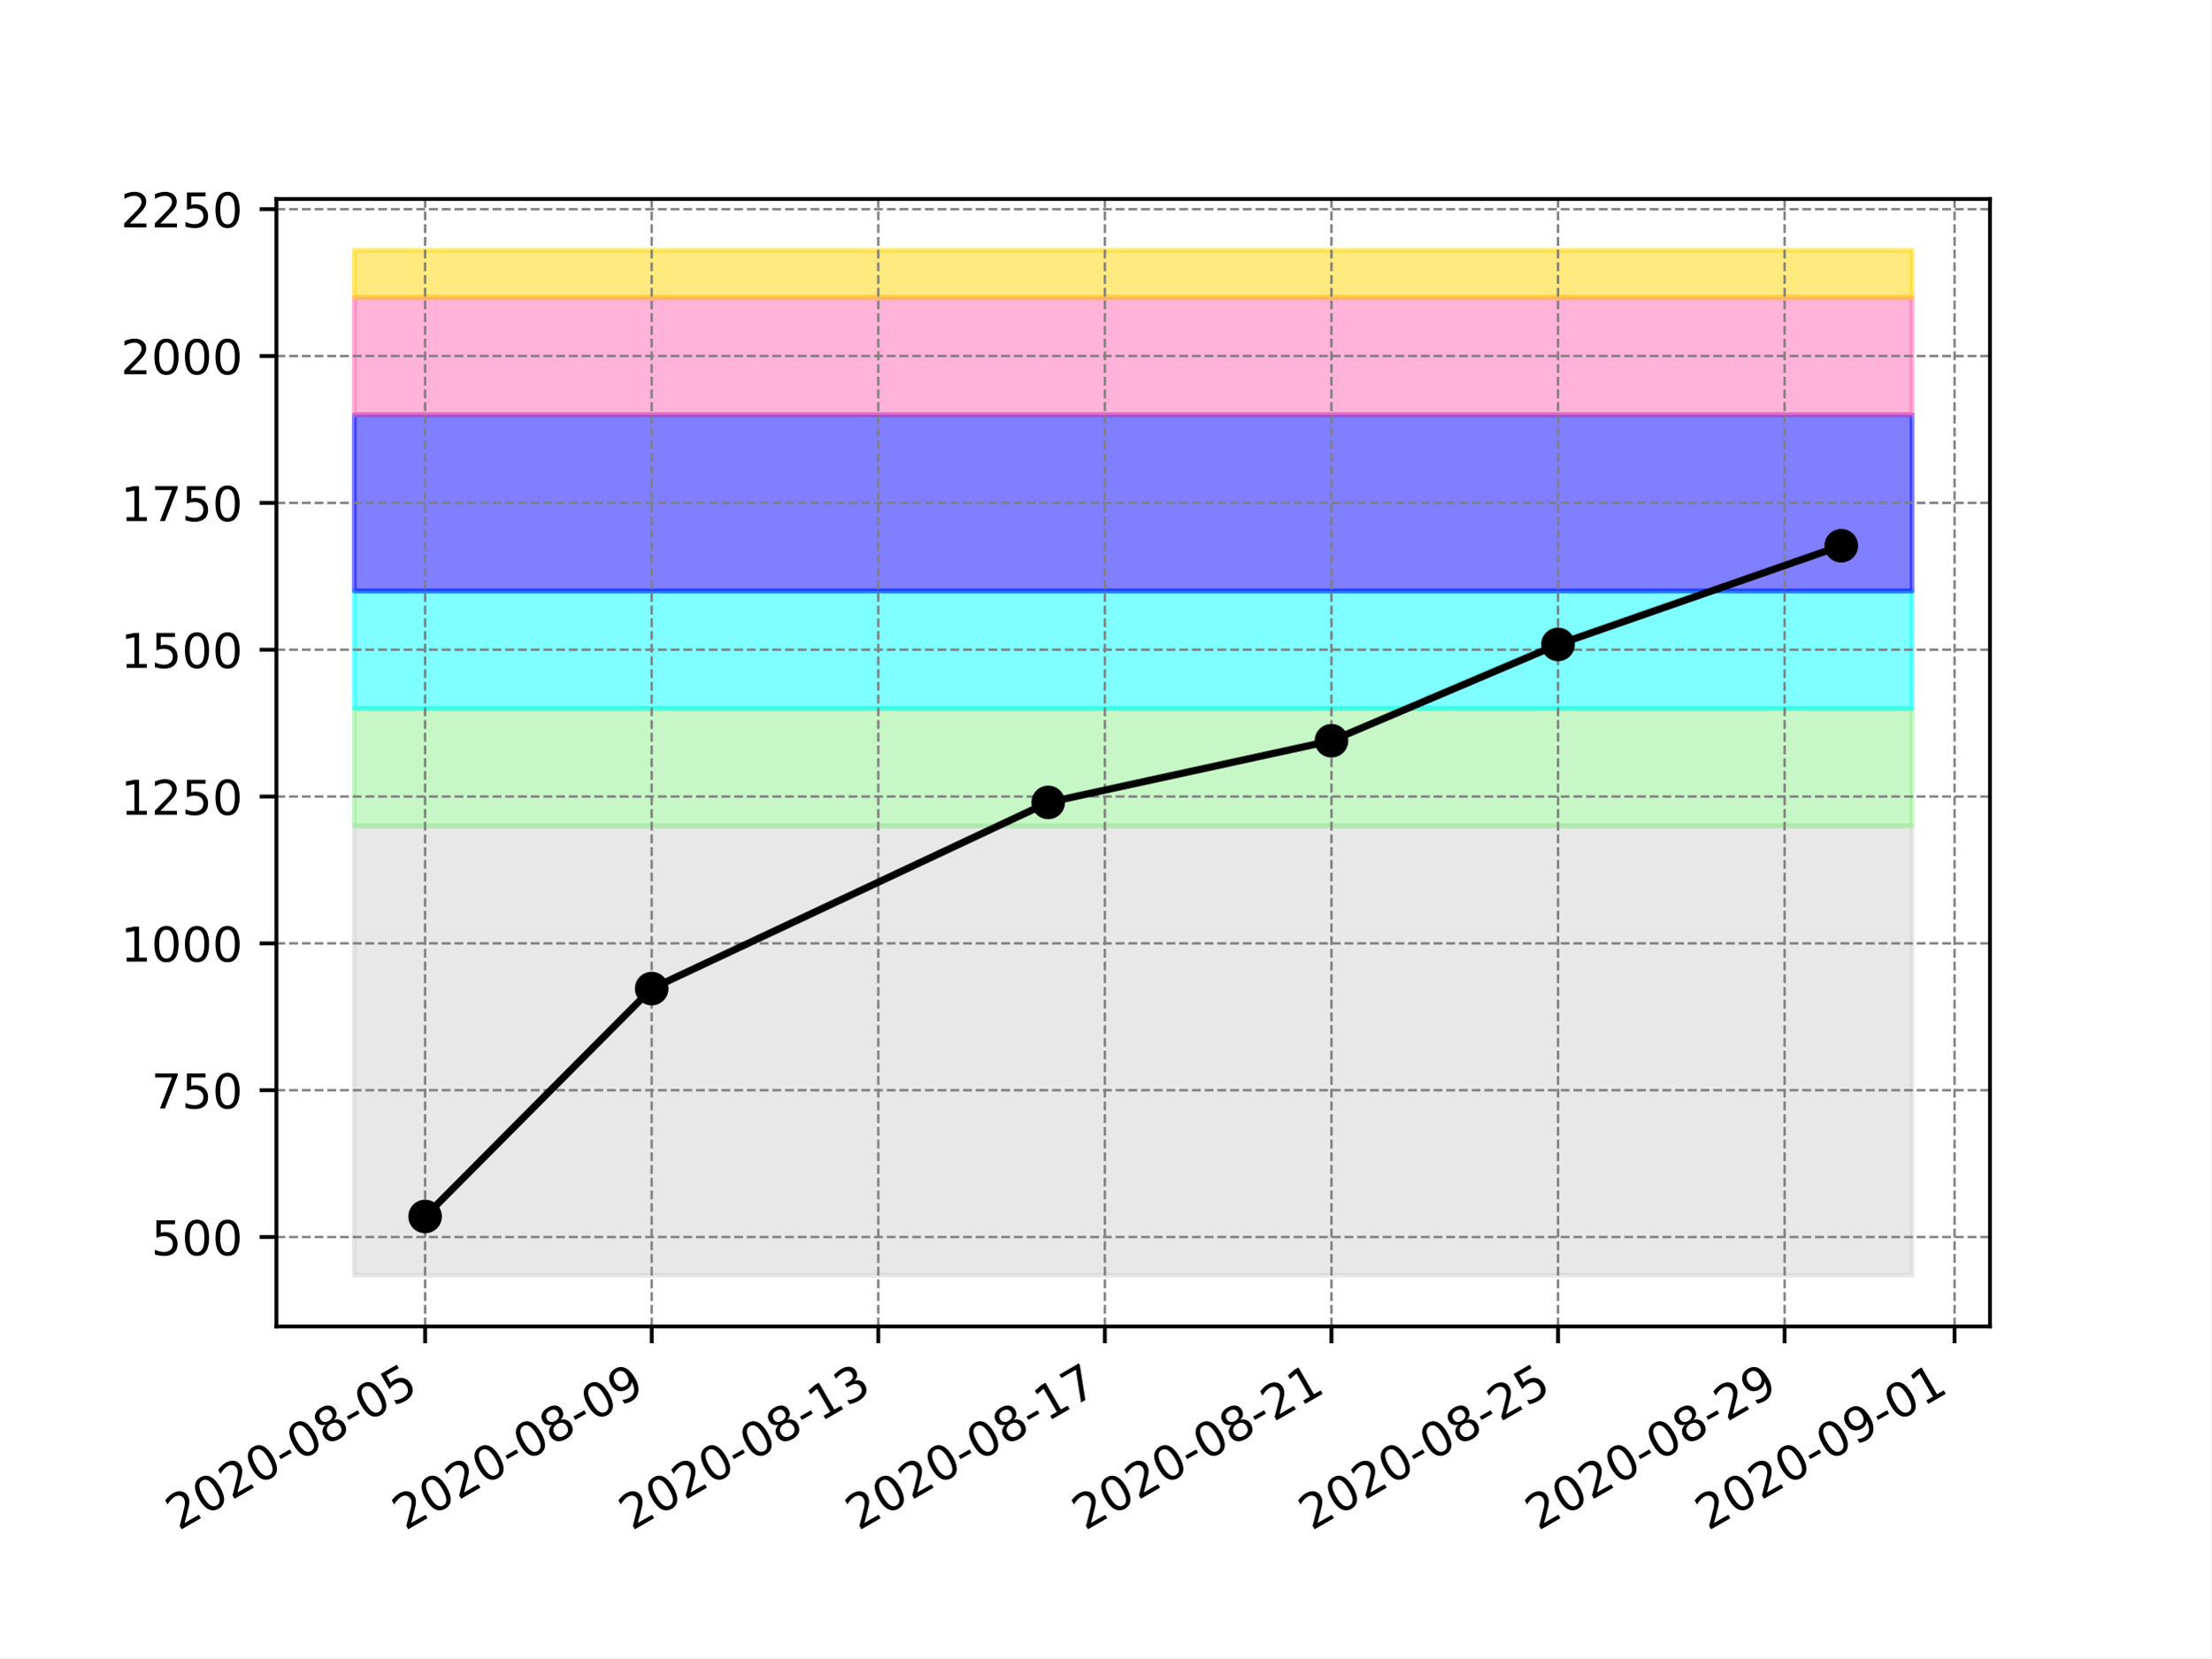
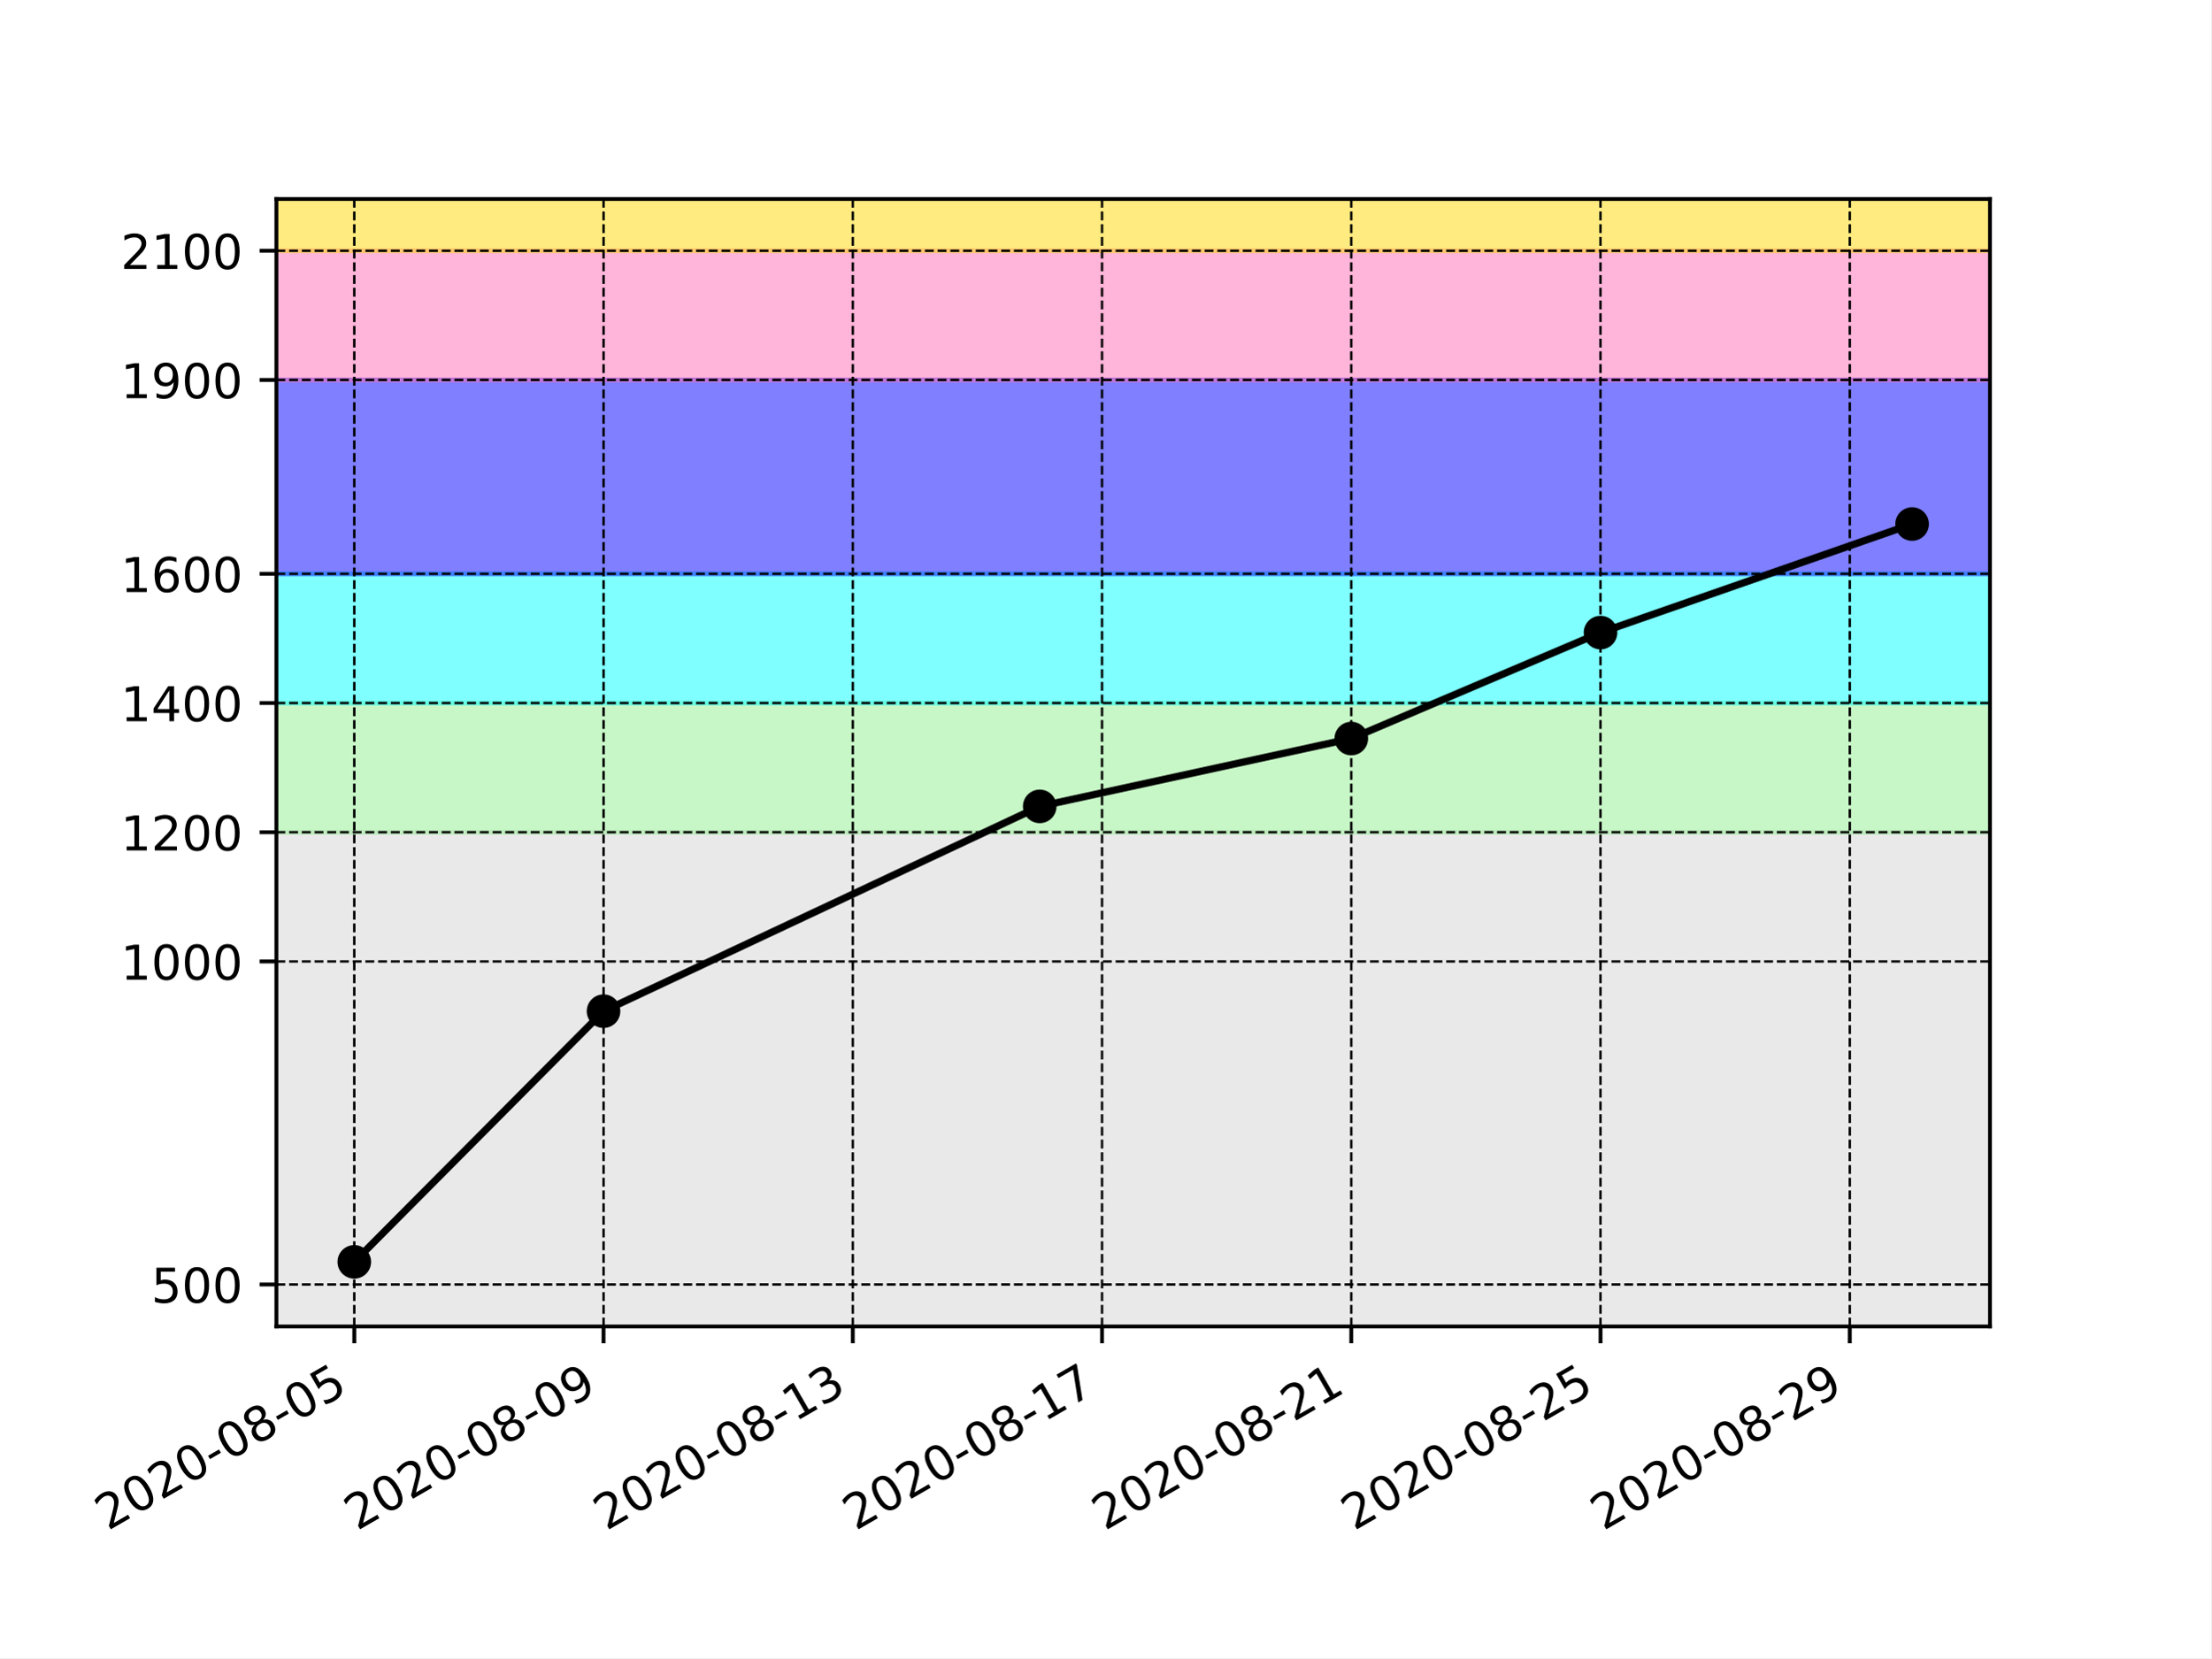
<svg xmlns="http://www.w3.org/2000/svg" xmlns:xlink="http://www.w3.org/1999/xlink" height="345.6pt" version="1.1" viewBox="0 0 460.8 345.6" width="460.8pt">
  <defs>
    <style type="text/css">*{stroke-linecap:butt;stroke-linejoin:round;}</style>
  </defs>
  <g id="figure_1">
    <g id="patch_1">
      <path d="M 0 345.6  L 460.8 345.6  L 460.8 0  L 0 0  z " style="fill:#ffffff;" />
    </g>
    <g id="axes_1">
      <g id="patch_2">
        <path d="M 57.6 276.48  L 414.72 276.48  L 414.72 41.472  L 57.6 41.472  z " style="fill:#ffffff;" />
      </g>
-       <g id="PolyCollection_1">
-         <defs>
-           <path d="M 73.833 -173.457  L 73.833 -79.802  L 398.487 -79.802  L 398.487 -173.457  L 398.487 -173.457  L 73.833 -173.457  z " id="m6231692cc4" style="stroke:#d3d3d3;stroke-opacity:0.5;" />
-         </defs>
-         <g clip-path="url(#pf9a87f5b9a)">
-           <use style="fill:#d3d3d3;fill-opacity:0.5;stroke:#d3d3d3;stroke-opacity:0.5;" x="0" xlink:href="#m6231692cc4" y="345.6" />
-         </g>
-       </g>
-       <g id="PolyCollection_2">
-         <defs>
-           <path d="M 73.833 -197.942  L 73.833 -173.457  L 398.487 -173.457  L 398.487 -197.942  L 398.487 -197.942  L 73.833 -197.942  z " id="m35edbfa09f" style="stroke:#90ee90;stroke-opacity:0.5;" />
-         </defs>
-         <g clip-path="url(#pf9a87f5b9a)">
-           <use style="fill:#90ee90;fill-opacity:0.5;stroke:#90ee90;stroke-opacity:0.5;" x="0" xlink:href="#m35edbfa09f" y="345.6" />
-         </g>
-       </g>
-       <g id="PolyCollection_3">
-         <defs>
-           <path d="M 73.833 -222.427  L 73.833 -197.942  L 398.487 -197.942  L 398.487 -222.427  L 398.487 -222.427  L 73.833 -222.427  z " id="md43420c7ed" style="stroke:#00ffff;stroke-opacity:0.5;" />
-         </defs>
-         <g clip-path="url(#pf9a87f5b9a)">
-           <use style="fill:#00ffff;fill-opacity:0.5;stroke:#00ffff;stroke-opacity:0.5;" x="0" xlink:href="#md43420c7ed" y="345.6" />
-         </g>
-       </g>
-       <g id="PolyCollection_4">
-         <defs>
-           <path d="M 73.833 -259.155  L 73.833 -222.427  L 398.487 -222.427  L 398.487 -259.155  L 398.487 -259.155  L 73.833 -259.155  z " id="mc1d8a8d5cb" style="stroke:#0000ff;stroke-opacity:0.5;" />
-         </defs>
-         <g clip-path="url(#pf9a87f5b9a)">
-           <use style="fill:#0000ff;fill-opacity:0.5;stroke:#0000ff;stroke-opacity:0.5;" x="0" xlink:href="#mc1d8a8d5cb" y="345.6" />
-         </g>
-       </g>
-       <g id="PolyCollection_5">
-         <defs>
-           <path d="M 73.833 -283.64  L 73.833 -259.155  L 398.487 -259.155  L 398.487 -283.64  L 398.487 -283.64  L 73.833 -283.64  z " id="me040cc4dcc" style="stroke:#ff69b4;stroke-opacity:0.5;" />
-         </defs>
-         <g clip-path="url(#pf9a87f5b9a)">
-           <use style="fill:#ff69b4;fill-opacity:0.5;stroke:#ff69b4;stroke-opacity:0.5;" x="0" xlink:href="#me040cc4dcc" y="345.6" />
-         </g>
-       </g>
-       <g id="PolyCollection_6">
-         <defs>
-           <path d="M 73.833 -293.446  L 73.833 -283.64  L 398.487 -283.64  L 398.487 -293.446  L 398.487 -293.446  L 73.833 -293.446  z " id="m01e99e990b" style="stroke:#ffd700;stroke-opacity:0.5;" />
-         </defs>
-         <g clip-path="url(#pf9a87f5b9a)">
-           <use style="fill:#ffd700;fill-opacity:0.5;stroke:#ffd700;stroke-opacity:0.5;" x="0" xlink:href="#m01e99e990b" y="345.6" />
-         </g>
+       <g id="patch_3">
+         <path clip-path="url(#p0cd1de397b)" d="M 57.6 276.48  L 57.6 173.459  L 414.72 173.459  L 414.72 276.48  z " style="fill:#d3d3d3;opacity:0.5;stroke:#d3d3d3;stroke-linejoin:miter;" />
+       </g>
+       <g id="patch_4">
+         <path clip-path="url(#p0cd1de397b)" d="M 57.6 173.459  L 57.6 146.526  L 414.72 146.526  L 414.72 173.459  z " style="fill:#90ee90;opacity:0.5;stroke:#90ee90;stroke-linejoin:miter;" />
+       </g>
+       <g id="patch_5">
+         <path clip-path="url(#p0cd1de397b)" d="M 57.6 146.526  L 57.6 119.593  L 414.72 119.593  L 414.72 146.526  z " style="fill:#00ffff;opacity:0.5;stroke:#00ffff;stroke-linejoin:miter;" />
+       </g>
+       <g id="patch_6">
+         <path clip-path="url(#p0cd1de397b)" d="M 57.6 119.593  L 57.6 79.192  L 414.72 79.192  L 414.72 119.593  z " style="fill:#0000ff;opacity:0.5;stroke:#0000ff;stroke-linejoin:miter;" />
+       </g>
+       <g id="patch_7">
+         <path clip-path="url(#p0cd1de397b)" d="M 57.6 79.192  L 57.6 52.259  L 414.72 52.259  L 414.72 79.192  z " style="fill:#ff69b4;opacity:0.5;stroke:#ff69b4;stroke-linejoin:miter;" />
+       </g>
+       <g id="patch_8">
+         <path clip-path="url(#p0cd1de397b)" d="M 57.6 52.259  L 57.6 41.472  L 414.72 41.472  L 414.72 52.259  z " style="fill:#ffd700;opacity:0.5;stroke:#ffd700;stroke-linejoin:miter;" />
      </g>
      <g id="matplotlib.axis_1">
        <g id="xtick_1">
          <g id="line2d_1">
-             <path clip-path="url(#pf9a87f5b9a)" d="M 88.59 276.48  L 88.59 41.472  " style="fill:none;stroke:#808080;stroke-dasharray:1.85,0.8;stroke-dashoffset:0;stroke-width:0.5;" />
+             <path clip-path="url(#p0cd1de397b)" d="M 73.833 276.48  L 73.833 41.472  " style="fill:none;stroke:#000000;stroke-dasharray:1.85,0.8;stroke-dashoffset:0;stroke-width:0.5;" />
          </g>
          <g id="line2d_2">
            <defs>
-               <path d="M 0 0  L 0 3.5  " id="mbd7ea4b7fd" style="stroke:#000000;stroke-width:0.8;" />
+               <path d="M 0 0  L 0 3.5  " id="m686c15e673" style="stroke:#000000;stroke-width:0.8;" />
            </defs>
            <g>
-               <use style="stroke:#000000;stroke-width:0.8;" x="88.59" xlink:href="#mbd7ea4b7fd" y="276.48" />
+               <use style="stroke:#000000;stroke-width:0.8;" x="73.833" xlink:href="#m686c15e673" y="276.48" />
            </g>
          </g>
          <g id="text_1">
-             <g transform="translate(37.2203 319.1183)rotate(-30)scale(0.1 -0.1)">
+             <g transform="translate(22.46328 319.1183)rotate(-30)scale(0.1 -0.1)">
              <defs>
                <path d="M 19.188 8.297  L 53.609 8.297  L 53.609 0  L 7.328 0  L 7.328 8.297  Q 12.938 14.109 22.625 23.891  Q 32.328 33.688 34.812 36.531  Q 39.547 41.844 41.422 45.531  Q 43.312 49.219 43.312 52.781  Q 43.312 58.594 39.234 62.25  Q 35.156 65.922 28.609 65.922  Q 23.969 65.922 18.812 64.312  Q 13.672 62.703 7.812 59.422  L 7.812 69.391  Q 13.766 71.781 18.938 73  Q 24.125 74.219 28.422 74.219  Q 39.75 74.219 46.484 68.547  Q 53.219 62.891 53.219 53.422  Q 53.219 48.922 51.531 44.891  Q 49.859 40.875 45.406 35.406  Q 44.188 33.984 37.641 27.219  Q 31.109 20.453 19.188 8.297  z " id="DejaVuSans-50" />
                <path d="M 31.781 66.406  Q 24.172 66.406 20.328 58.906  Q 16.5 51.422 16.5 36.375  Q 16.5 21.391 20.328 13.891  Q 24.172 6.391 31.781 6.391  Q 39.453 6.391 43.281 13.891  Q 47.125 21.391 47.125 36.375  Q 47.125 51.422 43.281 58.906  Q 39.453 66.406 31.781 66.406  z M 31.781 74.219  Q 44.047 74.219 50.516 64.516  Q 56.984 54.828 56.984 36.375  Q 56.984 17.969 50.516 8.266  Q 44.047 -1.422 31.781 -1.422  Q 19.531 -1.422 13.062 8.266  Q 6.594 17.969 6.594 36.375  Q 6.594 54.828 13.062 64.516  Q 19.531 74.219 31.781 74.219  z " id="DejaVuSans-48" />
                <path d="M 4.891 31.391  L 31.203 31.391  L 31.203 23.391  L 4.891 23.391  z " id="DejaVuSans-45" />
                <path d="M 31.781 34.625  Q 24.75 34.625 20.719 30.859  Q 16.703 27.094 16.703 20.516  Q 16.703 13.922 20.719 10.156  Q 24.75 6.391 31.781 6.391  Q 38.812 6.391 42.859 10.172  Q 46.922 13.969 46.922 20.516  Q 46.922 27.094 42.891 30.859  Q 38.875 34.625 31.781 34.625  z M 21.922 38.812  Q 15.578 40.375 12.031 44.719  Q 8.5 49.078 8.5 55.328  Q 8.5 64.062 14.719 69.141  Q 20.953 74.219 31.781 74.219  Q 42.672 74.219 48.875 69.141  Q 55.078 64.062 55.078 55.328  Q 55.078 49.078 51.531 44.719  Q 48 40.375 41.703 38.812  Q 48.828 37.156 52.797 32.312  Q 56.781 27.484 56.781 20.516  Q 56.781 9.906 50.312 4.234  Q 43.844 -1.422 31.781 -1.422  Q 19.734 -1.422 13.25 4.234  Q 6.781 9.906 6.781 20.516  Q 6.781 27.484 10.781 32.312  Q 14.797 37.156 21.922 38.812  z M 18.312 54.391  Q 18.312 48.734 21.844 45.562  Q 25.391 42.391 31.781 42.391  Q 38.141 42.391 41.719 45.562  Q 45.312 48.734 45.312 54.391  Q 45.312 60.062 41.719 63.234  Q 38.141 66.406 31.781 66.406  Q 25.391 66.406 21.844 63.234  Q 18.312 60.062 18.312 54.391  z " id="DejaVuSans-56" />
                <path d="M 10.797 72.906  L 49.516 72.906  L 49.516 64.594  L 19.828 64.594  L 19.828 46.734  Q 21.969 47.469 24.109 47.828  Q 26.266 48.188 28.422 48.188  Q 40.625 48.188 47.75 41.5  Q 54.891 34.812 54.891 23.391  Q 54.891 11.625 47.562 5.094  Q 40.234 -1.422 26.906 -1.422  Q 22.312 -1.422 17.547 -0.641  Q 12.797 0.141 7.719 1.703  L 7.719 11.625  Q 12.109 9.234 16.797 8.062  Q 21.484 6.891 26.703 6.891  Q 35.156 6.891 40.078 11.328  Q 45.016 15.766 45.016 23.391  Q 45.016 31 40.078 35.438  Q 35.156 39.891 26.703 39.891  Q 22.75 39.891 18.812 39.016  Q 14.891 38.141 10.797 36.281  z " id="DejaVuSans-53" />
              </defs>
              <use xlink:href="#DejaVuSans-50" />
              <use x="63.623" xlink:href="#DejaVuSans-48" />
              <use x="127.246" xlink:href="#DejaVuSans-50" />
              <use x="190.869" xlink:href="#DejaVuSans-48" />
              <use x="254.492" xlink:href="#DejaVuSans-45" />
              <use x="290.576" xlink:href="#DejaVuSans-48" />
              <use x="354.199" xlink:href="#DejaVuSans-56" />
              <use x="417.822" xlink:href="#DejaVuSans-45" />
              <use x="453.906" xlink:href="#DejaVuSans-48" />
              <use x="517.529" xlink:href="#DejaVuSans-53" />
            </g>
          </g>
        </g>
        <g id="xtick_2">
          <g id="line2d_3">
-             <path clip-path="url(#pf9a87f5b9a)" d="M 135.812 276.48  L 135.812 41.472  " style="fill:none;stroke:#808080;stroke-dasharray:1.85,0.8;stroke-dashoffset:0;stroke-width:0.5;" />
+             <path clip-path="url(#p0cd1de397b)" d="M 125.777 276.48  L 125.777 41.472  " style="fill:none;stroke:#000000;stroke-dasharray:1.85,0.8;stroke-dashoffset:0;stroke-width:0.5;" />
          </g>
          <g id="line2d_4">
            <g>
-               <use style="stroke:#000000;stroke-width:0.8;" x="135.812" xlink:href="#mbd7ea4b7fd" y="276.48" />
+               <use style="stroke:#000000;stroke-width:0.8;" x="125.777" xlink:href="#m686c15e673" y="276.48" />
            </g>
          </g>
          <g id="text_2">
-             <g transform="translate(84.44278 319.1183)rotate(-30)scale(0.1 -0.1)">
+             <g transform="translate(74.408 319.1183)rotate(-30)scale(0.1 -0.1)">
              <defs>
                <path d="M 10.984 1.516  L 10.984 10.5  Q 14.703 8.734 18.5 7.812  Q 22.312 6.891 25.984 6.891  Q 35.75 6.891 40.891 13.453  Q 46.047 20.016 46.781 33.406  Q 43.953 29.203 39.594 26.953  Q 35.25 24.703 29.984 24.703  Q 19.047 24.703 12.672 31.312  Q 6.297 37.938 6.297 49.422  Q 6.297 60.641 12.938 67.422  Q 19.578 74.219 30.609 74.219  Q 43.266 74.219 49.922 64.516  Q 56.594 54.828 56.594 36.375  Q 56.594 19.141 48.406 8.859  Q 40.234 -1.422 26.422 -1.422  Q 22.703 -1.422 18.891 -0.688  Q 15.094 0.047 10.984 1.516  z M 30.609 32.422  Q 37.25 32.422 41.125 36.953  Q 45.016 41.5 45.016 49.422  Q 45.016 57.281 41.125 61.844  Q 37.25 66.406 30.609 66.406  Q 23.969 66.406 20.094 61.844  Q 16.219 57.281 16.219 49.422  Q 16.219 41.5 20.094 36.953  Q 23.969 32.422 30.609 32.422  z " id="DejaVuSans-57" />
              </defs>
              <use xlink:href="#DejaVuSans-50" />
              <use x="63.623" xlink:href="#DejaVuSans-48" />
              <use x="127.246" xlink:href="#DejaVuSans-50" />
              <use x="190.869" xlink:href="#DejaVuSans-48" />
              <use x="254.492" xlink:href="#DejaVuSans-45" />
              <use x="290.576" xlink:href="#DejaVuSans-48" />
              <use x="354.199" xlink:href="#DejaVuSans-56" />
              <use x="417.822" xlink:href="#DejaVuSans-45" />
              <use x="453.906" xlink:href="#DejaVuSans-48" />
              <use x="517.529" xlink:href="#DejaVuSans-57" />
            </g>
          </g>
        </g>
        <g id="xtick_3">
          <g id="line2d_5">
-             <path clip-path="url(#pf9a87f5b9a)" d="M 183.035 276.48  L 183.035 41.472  " style="fill:none;stroke:#808080;stroke-dasharray:1.85,0.8;stroke-dashoffset:0;stroke-width:0.5;" />
+             <path clip-path="url(#p0cd1de397b)" d="M 177.722 276.48  L 177.722 41.472  " style="fill:none;stroke:#000000;stroke-dasharray:1.85,0.8;stroke-dashoffset:0;stroke-width:0.5;" />
          </g>
          <g id="line2d_6">
            <g>
-               <use style="stroke:#000000;stroke-width:0.8;" x="183.035" xlink:href="#mbd7ea4b7fd" y="276.48" />
+               <use style="stroke:#000000;stroke-width:0.8;" x="177.722" xlink:href="#m686c15e673" y="276.48" />
            </g>
          </g>
          <g id="text_3">
-             <g transform="translate(131.6653 319.1183)rotate(-30)scale(0.1 -0.1)">
+             <g transform="translate(126.3527 319.1183)rotate(-30)scale(0.1 -0.1)">
              <defs>
                <path d="M 12.406 8.297  L 28.516 8.297  L 28.516 63.922  L 10.984 60.406  L 10.984 69.391  L 28.422 72.906  L 38.281 72.906  L 38.281 8.297  L 54.391 8.297  L 54.391 0  L 12.406 0  z " id="DejaVuSans-49" />
                <path d="M 40.578 39.312  Q 47.656 37.797 51.625 33  Q 55.609 28.219 55.609 21.188  Q 55.609 10.406 48.188 4.484  Q 40.766 -1.422 27.094 -1.422  Q 22.516 -1.422 17.656 -0.516  Q 12.797 0.391 7.625 2.203  L 7.625 11.719  Q 11.719 9.328 16.594 8.109  Q 21.484 6.891 26.812 6.891  Q 36.078 6.891 40.938 10.547  Q 45.797 14.203 45.797 21.188  Q 45.797 27.641 41.281 31.266  Q 36.766 34.906 28.719 34.906  L 20.219 34.906  L 20.219 43.016  L 29.109 43.016  Q 36.375 43.016 40.234 45.922  Q 44.094 48.828 44.094 54.297  Q 44.094 59.906 40.109 62.906  Q 36.141 65.922 28.719 65.922  Q 24.656 65.922 20.016 65.031  Q 15.375 64.156 9.812 62.312  L 9.812 71.094  Q 15.438 72.656 20.344 73.438  Q 25.25 74.219 29.594 74.219  Q 40.828 74.219 47.359 69.109  Q 53.906 64.016 53.906 55.328  Q 53.906 49.266 50.438 45.094  Q 46.969 40.922 40.578 39.312  z " id="DejaVuSans-51" />
              </defs>
              <use xlink:href="#DejaVuSans-50" />
              <use x="63.623" xlink:href="#DejaVuSans-48" />
              <use x="127.246" xlink:href="#DejaVuSans-50" />
              <use x="190.869" xlink:href="#DejaVuSans-48" />
              <use x="254.492" xlink:href="#DejaVuSans-45" />
              <use x="290.576" xlink:href="#DejaVuSans-48" />
              <use x="354.199" xlink:href="#DejaVuSans-56" />
              <use x="417.822" xlink:href="#DejaVuSans-45" />
              <use x="453.906" xlink:href="#DejaVuSans-49" />
              <use x="517.529" xlink:href="#DejaVuSans-51" />
            </g>
          </g>
        </g>
        <g id="xtick_4">
          <g id="line2d_7">
-             <path clip-path="url(#pf9a87f5b9a)" d="M 230.257 276.48  L 230.257 41.472  " style="fill:none;stroke:#808080;stroke-dasharray:1.85,0.8;stroke-dashoffset:0;stroke-width:0.5;" />
+             <path clip-path="url(#p0cd1de397b)" d="M 229.667 276.48  L 229.667 41.472  " style="fill:none;stroke:#000000;stroke-dasharray:1.85,0.8;stroke-dashoffset:0;stroke-width:0.5;" />
          </g>
          <g id="line2d_8">
            <g>
-               <use style="stroke:#000000;stroke-width:0.8;" x="230.257" xlink:href="#mbd7ea4b7fd" y="276.48" />
+               <use style="stroke:#000000;stroke-width:0.8;" x="229.667" xlink:href="#m686c15e673" y="276.48" />
            </g>
          </g>
          <g id="text_4">
-             <g transform="translate(178.8877 319.1183)rotate(-30)scale(0.1 -0.1)">
+             <g transform="translate(178.2975 319.1183)rotate(-30)scale(0.1 -0.1)">
              <defs>
                <path d="M 8.203 72.906  L 55.078 72.906  L 55.078 68.703  L 28.609 0  L 18.312 0  L 43.219 64.594  L 8.203 64.594  z " id="DejaVuSans-55" />
              </defs>
              <use xlink:href="#DejaVuSans-50" />
              <use x="63.623" xlink:href="#DejaVuSans-48" />
              <use x="127.246" xlink:href="#DejaVuSans-50" />
              <use x="190.869" xlink:href="#DejaVuSans-48" />
              <use x="254.492" xlink:href="#DejaVuSans-45" />
              <use x="290.576" xlink:href="#DejaVuSans-48" />
              <use x="354.199" xlink:href="#DejaVuSans-56" />
              <use x="417.822" xlink:href="#DejaVuSans-45" />
              <use x="453.906" xlink:href="#DejaVuSans-49" />
              <use x="517.529" xlink:href="#DejaVuSans-55" />
            </g>
          </g>
        </g>
        <g id="xtick_5">
          <g id="line2d_9">
-             <path clip-path="url(#pf9a87f5b9a)" d="M 277.48 276.48  L 277.48 41.472  " style="fill:none;stroke:#808080;stroke-dasharray:1.85,0.8;stroke-dashoffset:0;stroke-width:0.5;" />
+             <path clip-path="url(#p0cd1de397b)" d="M 281.612 276.48  L 281.612 41.472  " style="fill:none;stroke:#000000;stroke-dasharray:1.85,0.8;stroke-dashoffset:0;stroke-width:0.5;" />
          </g>
          <g id="line2d_10">
            <g>
-               <use style="stroke:#000000;stroke-width:0.8;" x="277.48" xlink:href="#mbd7ea4b7fd" y="276.48" />
+               <use style="stroke:#000000;stroke-width:0.8;" x="281.612" xlink:href="#m686c15e673" y="276.48" />
            </g>
          </g>
          <g id="text_5">
-             <g transform="translate(226.1102 319.1183)rotate(-30)scale(0.1 -0.1)">
+             <g transform="translate(230.2422 319.1183)rotate(-30)scale(0.1 -0.1)">
              <use xlink:href="#DejaVuSans-50" />
              <use x="63.623" xlink:href="#DejaVuSans-48" />
              <use x="127.246" xlink:href="#DejaVuSans-50" />
              <use x="190.869" xlink:href="#DejaVuSans-48" />
              <use x="254.492" xlink:href="#DejaVuSans-45" />
              <use x="290.576" xlink:href="#DejaVuSans-48" />
              <use x="354.199" xlink:href="#DejaVuSans-56" />
              <use x="417.822" xlink:href="#DejaVuSans-45" />
              <use x="453.906" xlink:href="#DejaVuSans-50" />
              <use x="517.529" xlink:href="#DejaVuSans-49" />
            </g>
          </g>
        </g>
        <g id="xtick_6">
          <g id="line2d_11">
-             <path clip-path="url(#pf9a87f5b9a)" d="M 324.702 276.48  L 324.702 41.472  " style="fill:none;stroke:#808080;stroke-dasharray:1.85,0.8;stroke-dashoffset:0;stroke-width:0.5;" />
+             <path clip-path="url(#p0cd1de397b)" d="M 333.556 276.48  L 333.556 41.472  " style="fill:none;stroke:#000000;stroke-dasharray:1.85,0.8;stroke-dashoffset:0;stroke-width:0.5;" />
          </g>
          <g id="line2d_12">
            <g>
-               <use style="stroke:#000000;stroke-width:0.8;" x="324.702" xlink:href="#mbd7ea4b7fd" y="276.48" />
+               <use style="stroke:#000000;stroke-width:0.8;" x="333.556" xlink:href="#m686c15e673" y="276.48" />
            </g>
          </g>
          <g id="text_6">
-             <g transform="translate(273.3327 319.1183)rotate(-30)scale(0.1 -0.1)">
+             <g transform="translate(282.1869 319.1183)rotate(-30)scale(0.1 -0.1)">
              <use xlink:href="#DejaVuSans-50" />
              <use x="63.623" xlink:href="#DejaVuSans-48" />
              <use x="127.246" xlink:href="#DejaVuSans-50" />
              <use x="190.869" xlink:href="#DejaVuSans-48" />
              <use x="254.492" xlink:href="#DejaVuSans-45" />
              <use x="290.576" xlink:href="#DejaVuSans-48" />
              <use x="354.199" xlink:href="#DejaVuSans-56" />
              <use x="417.822" xlink:href="#DejaVuSans-45" />
              <use x="453.906" xlink:href="#DejaVuSans-50" />
              <use x="517.529" xlink:href="#DejaVuSans-53" />
            </g>
          </g>
        </g>
        <g id="xtick_7">
          <g id="line2d_13">
-             <path clip-path="url(#pf9a87f5b9a)" d="M 371.925 276.48  L 371.925 41.472  " style="fill:none;stroke:#808080;stroke-dasharray:1.85,0.8;stroke-dashoffset:0;stroke-width:0.5;" />
+             <path clip-path="url(#p0cd1de397b)" d="M 385.501 276.48  L 385.501 41.472  " style="fill:none;stroke:#000000;stroke-dasharray:1.85,0.8;stroke-dashoffset:0;stroke-width:0.5;" />
          </g>
          <g id="line2d_14">
            <g>
-               <use style="stroke:#000000;stroke-width:0.8;" x="371.925" xlink:href="#mbd7ea4b7fd" y="276.48" />
+               <use style="stroke:#000000;stroke-width:0.8;" x="385.501" xlink:href="#m686c15e673" y="276.48" />
            </g>
          </g>
          <g id="text_7">
-             <g transform="translate(320.5552 319.1183)rotate(-30)scale(0.1 -0.1)">
+             <g transform="translate(334.1316 319.1183)rotate(-30)scale(0.1 -0.1)">
              <use xlink:href="#DejaVuSans-50" />
              <use x="63.623" xlink:href="#DejaVuSans-48" />
              <use x="127.246" xlink:href="#DejaVuSans-50" />
              <use x="190.869" xlink:href="#DejaVuSans-48" />
              <use x="254.492" xlink:href="#DejaVuSans-45" />
              <use x="290.576" xlink:href="#DejaVuSans-48" />
              <use x="354.199" xlink:href="#DejaVuSans-56" />
              <use x="417.822" xlink:href="#DejaVuSans-45" />
              <use x="453.906" xlink:href="#DejaVuSans-50" />
              <use x="517.529" xlink:href="#DejaVuSans-57" />
            </g>
          </g>
        </g>
-         <g id="xtick_8">
-           <g id="line2d_15">
-             <path clip-path="url(#pf9a87f5b9a)" d="M 407.341 276.48  L 407.341 41.472  " style="fill:none;stroke:#808080;stroke-dasharray:1.85,0.8;stroke-dashoffset:0;stroke-width:0.5;" />
-           </g>
-           <g id="line2d_16">
-             <g>
-               <use style="stroke:#000000;stroke-width:0.8;" x="407.341" xlink:href="#mbd7ea4b7fd" y="276.48" />
-             </g>
-           </g>
-           <g id="text_8">
-             <g transform="translate(355.972 319.1183)rotate(-30)scale(0.1 -0.1)">
-               <use xlink:href="#DejaVuSans-50" />
-               <use x="63.623" xlink:href="#DejaVuSans-48" />
-               <use x="127.246" xlink:href="#DejaVuSans-50" />
-               <use x="190.869" xlink:href="#DejaVuSans-48" />
-               <use x="254.492" xlink:href="#DejaVuSans-45" />
-               <use x="290.576" xlink:href="#DejaVuSans-48" />
-               <use x="354.199" xlink:href="#DejaVuSans-57" />
-               <use x="417.822" xlink:href="#DejaVuSans-45" />
-               <use x="453.906" xlink:href="#DejaVuSans-48" />
-               <use x="517.529" xlink:href="#DejaVuSans-49" />
-             </g>
-           </g>
-         </g>
      </g>
      <g id="matplotlib.axis_2">
        <g id="ytick_1">
+           <g id="line2d_15">
+             <path clip-path="url(#p0cd1de397b)" d="M 57.6 267.727  L 414.72 267.727  " style="fill:none;stroke:#000000;stroke-dasharray:1.85,0.8;stroke-dashoffset:0;stroke-width:0.5;" />
+           </g>
+           <g id="line2d_16">
+             <defs>
+               <path d="M 0 0  L -3.5 0  " id="me930c360a7" style="stroke:#000000;stroke-width:0.8;" />
+             </defs>
+             <g>
+               <use style="stroke:#000000;stroke-width:0.8;" x="57.6" xlink:href="#me930c360a7" y="267.727" />
+             </g>
+           </g>
+           <g id="text_8">
+             <g transform="translate(31.5125 271.5258)scale(0.1 -0.1)">
+               <use xlink:href="#DejaVuSans-53" />
+               <use x="63.623" xlink:href="#DejaVuSans-48" />
+               <use x="127.246" xlink:href="#DejaVuSans-48" />
+             </g>
+           </g>
+         </g>
+         <g id="ytick_2">
          <g id="line2d_17">
-             <path clip-path="url(#pf9a87f5b9a)" d="M 57.6 257.84  L 414.72 257.84  " style="fill:none;stroke:#808080;stroke-dasharray:1.85,0.8;stroke-dashoffset:0;stroke-width:0.5;" />
+             <path clip-path="url(#p0cd1de397b)" d="M 57.6 200.393  L 414.72 200.393  " style="fill:none;stroke:#000000;stroke-dasharray:1.85,0.8;stroke-dashoffset:0;stroke-width:0.5;" />
          </g>
          <g id="line2d_18">
-             <defs>
-               <path d="M 0 0  L -3.5 0  " id="mdba30381c7" style="stroke:#000000;stroke-width:0.8;" />
-             </defs>
-             <g>
-               <use style="stroke:#000000;stroke-width:0.8;" x="57.6" xlink:href="#mdba30381c7" y="257.84" />
+             <g>
+               <use style="stroke:#000000;stroke-width:0.8;" x="57.6" xlink:href="#me930c360a7" y="200.393" />
            </g>
          </g>
          <g id="text_9">
-             <g transform="translate(31.5125 261.6394)scale(0.1 -0.1)">
-               <use xlink:href="#DejaVuSans-53" />
-               <use x="63.623" xlink:href="#DejaVuSans-48" />
-               <use x="127.246" xlink:href="#DejaVuSans-48" />
-             </g>
-           </g>
-         </g>
-         <g id="ytick_2">
+             <g transform="translate(25.15 204.1922)scale(0.1 -0.1)">
+               <use xlink:href="#DejaVuSans-49" />
+               <use x="63.623" xlink:href="#DejaVuSans-48" />
+               <use x="127.246" xlink:href="#DejaVuSans-48" />
+               <use x="190.869" xlink:href="#DejaVuSans-48" />
+             </g>
+           </g>
+         </g>
+         <g id="ytick_3">
          <g id="line2d_19">
-             <path clip-path="url(#pf9a87f5b9a)" d="M 57.6 227.234  L 414.72 227.234  " style="fill:none;stroke:#808080;stroke-dasharray:1.85,0.8;stroke-dashoffset:0;stroke-width:0.5;" />
+             <path clip-path="url(#p0cd1de397b)" d="M 57.6 173.459  L 414.72 173.459  " style="fill:none;stroke:#000000;stroke-dasharray:1.85,0.8;stroke-dashoffset:0;stroke-width:0.5;" />
          </g>
          <g id="line2d_20">
            <g>
-               <use style="stroke:#000000;stroke-width:0.8;" x="57.6" xlink:href="#mdba30381c7" y="227.234" />
+               <use style="stroke:#000000;stroke-width:0.8;" x="57.6" xlink:href="#me930c360a7" y="173.459" />
            </g>
          </g>
          <g id="text_10">
-             <g transform="translate(31.5125 231.0332)scale(0.1 -0.1)">
-               <use xlink:href="#DejaVuSans-55" />
-               <use x="63.623" xlink:href="#DejaVuSans-53" />
-               <use x="127.246" xlink:href="#DejaVuSans-48" />
-             </g>
-           </g>
-         </g>
-         <g id="ytick_3">
+             <g transform="translate(25.15 177.2587)scale(0.1 -0.1)">
+               <use xlink:href="#DejaVuSans-49" />
+               <use x="63.623" xlink:href="#DejaVuSans-50" />
+               <use x="127.246" xlink:href="#DejaVuSans-48" />
+               <use x="190.869" xlink:href="#DejaVuSans-48" />
+             </g>
+           </g>
+         </g>
+         <g id="ytick_4">
          <g id="line2d_21">
-             <path clip-path="url(#pf9a87f5b9a)" d="M 57.6 196.628  L 414.72 196.628  " style="fill:none;stroke:#808080;stroke-dasharray:1.85,0.8;stroke-dashoffset:0;stroke-width:0.5;" />
+             <path clip-path="url(#p0cd1de397b)" d="M 57.6 146.526  L 414.72 146.526  " style="fill:none;stroke:#000000;stroke-dasharray:1.85,0.8;stroke-dashoffset:0;stroke-width:0.5;" />
          </g>
          <g id="line2d_22">
            <g>
-               <use style="stroke:#000000;stroke-width:0.8;" x="57.6" xlink:href="#mdba30381c7" y="196.628" />
+               <use style="stroke:#000000;stroke-width:0.8;" x="57.6" xlink:href="#me930c360a7" y="146.526" />
            </g>
          </g>
          <g id="text_11">
-             <g transform="translate(25.15 200.427)scale(0.1 -0.1)">
-               <use xlink:href="#DejaVuSans-49" />
-               <use x="63.623" xlink:href="#DejaVuSans-48" />
-               <use x="127.246" xlink:href="#DejaVuSans-48" />
-               <use x="190.869" xlink:href="#DejaVuSans-48" />
-             </g>
-           </g>
-         </g>
-         <g id="ytick_4">
+             <g transform="translate(25.15 150.3252)scale(0.1 -0.1)">
+               <defs>
+                 <path d="M 37.797 64.312  L 12.891 25.391  L 37.797 25.391  z M 35.203 72.906  L 47.609 72.906  L 47.609 25.391  L 58.016 25.391  L 58.016 17.188  L 47.609 17.188  L 47.609 0  L 37.797 0  L 37.797 17.188  L 4.891 17.188  L 4.891 26.703  z " id="DejaVuSans-52" />
+               </defs>
+               <use xlink:href="#DejaVuSans-49" />
+               <use x="63.623" xlink:href="#DejaVuSans-52" />
+               <use x="127.246" xlink:href="#DejaVuSans-48" />
+               <use x="190.869" xlink:href="#DejaVuSans-48" />
+             </g>
+           </g>
+         </g>
+         <g id="ytick_5">
          <g id="line2d_23">
-             <path clip-path="url(#pf9a87f5b9a)" d="M 57.6 166.022  L 414.72 166.022  " style="fill:none;stroke:#808080;stroke-dasharray:1.85,0.8;stroke-dashoffset:0;stroke-width:0.5;" />
+             <path clip-path="url(#p0cd1de397b)" d="M 57.6 119.593  L 414.72 119.593  " style="fill:none;stroke:#000000;stroke-dasharray:1.85,0.8;stroke-dashoffset:0;stroke-width:0.5;" />
          </g>
          <g id="line2d_24">
            <g>
-               <use style="stroke:#000000;stroke-width:0.8;" x="57.6" xlink:href="#mdba30381c7" y="166.022" />
+               <use style="stroke:#000000;stroke-width:0.8;" x="57.6" xlink:href="#me930c360a7" y="119.593" />
            </g>
          </g>
          <g id="text_12">
-             <g transform="translate(25.15 169.8208)scale(0.1 -0.1)">
-               <use xlink:href="#DejaVuSans-49" />
-               <use x="63.623" xlink:href="#DejaVuSans-50" />
-               <use x="127.246" xlink:href="#DejaVuSans-53" />
-               <use x="190.869" xlink:href="#DejaVuSans-48" />
-             </g>
-           </g>
-         </g>
-         <g id="ytick_5">
+             <g transform="translate(25.15 123.3918)scale(0.1 -0.1)">
+               <defs>
+                 <path d="M 33.016 40.375  Q 26.375 40.375 22.484 35.828  Q 18.609 31.297 18.609 23.391  Q 18.609 15.531 22.484 10.953  Q 26.375 6.391 33.016 6.391  Q 39.656 6.391 43.531 10.953  Q 47.406 15.531 47.406 23.391  Q 47.406 31.297 43.531 35.828  Q 39.656 40.375 33.016 40.375  z M 52.594 71.297  L 52.594 62.312  Q 48.875 64.062 45.094 64.984  Q 41.312 65.922 37.594 65.922  Q 27.828 65.922 22.672 59.328  Q 17.531 52.734 16.797 39.406  Q 19.672 43.656 24.016 45.922  Q 28.375 48.188 33.594 48.188  Q 44.578 48.188 50.953 41.516  Q 57.328 34.859 57.328 23.391  Q 57.328 12.156 50.688 5.359  Q 44.047 -1.422 33.016 -1.422  Q 20.359 -1.422 13.672 8.266  Q 6.984 17.969 6.984 36.375  Q 6.984 53.656 15.188 63.938  Q 23.391 74.219 37.203 74.219  Q 40.922 74.219 44.703 73.484  Q 48.484 72.75 52.594 71.297  z " id="DejaVuSans-54" />
+               </defs>
+               <use xlink:href="#DejaVuSans-49" />
+               <use x="63.623" xlink:href="#DejaVuSans-54" />
+               <use x="127.246" xlink:href="#DejaVuSans-48" />
+               <use x="190.869" xlink:href="#DejaVuSans-48" />
+             </g>
+           </g>
+         </g>
+         <g id="ytick_6">
          <g id="line2d_25">
-             <path clip-path="url(#pf9a87f5b9a)" d="M 57.6 135.415  L 414.72 135.415  " style="fill:none;stroke:#808080;stroke-dasharray:1.85,0.8;stroke-dashoffset:0;stroke-width:0.5;" />
+             <path clip-path="url(#p0cd1de397b)" d="M 57.6 79.192  L 414.72 79.192  " style="fill:none;stroke:#000000;stroke-dasharray:1.85,0.8;stroke-dashoffset:0;stroke-width:0.5;" />
          </g>
          <g id="line2d_26">
            <g>
-               <use style="stroke:#000000;stroke-width:0.8;" x="57.6" xlink:href="#mdba30381c7" y="135.415" />
+               <use style="stroke:#000000;stroke-width:0.8;" x="57.6" xlink:href="#me930c360a7" y="79.192" />
            </g>
          </g>
          <g id="text_13">
-             <g transform="translate(25.15 139.2146)scale(0.1 -0.1)">
-               <use xlink:href="#DejaVuSans-49" />
-               <use x="63.623" xlink:href="#DejaVuSans-53" />
-               <use x="127.246" xlink:href="#DejaVuSans-48" />
-               <use x="190.869" xlink:href="#DejaVuSans-48" />
-             </g>
-           </g>
-         </g>
-         <g id="ytick_6">
+             <g transform="translate(25.15 82.99155)scale(0.1 -0.1)">
+               <use xlink:href="#DejaVuSans-49" />
+               <use x="63.623" xlink:href="#DejaVuSans-57" />
+               <use x="127.246" xlink:href="#DejaVuSans-48" />
+               <use x="190.869" xlink:href="#DejaVuSans-48" />
+             </g>
+           </g>
+         </g>
+         <g id="ytick_7">
          <g id="line2d_27">
-             <path clip-path="url(#pf9a87f5b9a)" d="M 57.6 104.809  L 414.72 104.809  " style="fill:none;stroke:#808080;stroke-dasharray:1.85,0.8;stroke-dashoffset:0;stroke-width:0.5;" />
+             <path clip-path="url(#p0cd1de397b)" d="M 57.6 52.259  L 414.72 52.259  " style="fill:none;stroke:#000000;stroke-dasharray:1.85,0.8;stroke-dashoffset:0;stroke-width:0.5;" />
          </g>
          <g id="line2d_28">
            <g>
-               <use style="stroke:#000000;stroke-width:0.8;" x="57.6" xlink:href="#mdba30381c7" y="104.809" />
+               <use style="stroke:#000000;stroke-width:0.8;" x="57.6" xlink:href="#me930c360a7" y="52.259" />
            </g>
          </g>
          <g id="text_14">
-             <g transform="translate(25.15 108.6083)scale(0.1 -0.1)">
-               <use xlink:href="#DejaVuSans-49" />
-               <use x="63.623" xlink:href="#DejaVuSans-55" />
-               <use x="127.246" xlink:href="#DejaVuSans-53" />
-               <use x="190.869" xlink:href="#DejaVuSans-48" />
-             </g>
-           </g>
-         </g>
-         <g id="ytick_7">
-           <g id="line2d_29">
-             <path clip-path="url(#pf9a87f5b9a)" d="M 57.6 74.203  L 414.72 74.203  " style="fill:none;stroke:#808080;stroke-dasharray:1.85,0.8;stroke-dashoffset:0;stroke-width:0.5;" />
-           </g>
-           <g id="line2d_30">
-             <g>
-               <use style="stroke:#000000;stroke-width:0.8;" x="57.6" xlink:href="#mdba30381c7" y="74.203" />
-             </g>
-           </g>
-           <g id="text_15">
-             <g transform="translate(25.15 78.00212)scale(0.1 -0.1)">
-               <use xlink:href="#DejaVuSans-50" />
-               <use x="63.623" xlink:href="#DejaVuSans-48" />
-               <use x="127.246" xlink:href="#DejaVuSans-48" />
-               <use x="190.869" xlink:href="#DejaVuSans-48" />
-             </g>
-           </g>
-         </g>
-         <g id="ytick_8">
-           <g id="line2d_31">
-             <path clip-path="url(#pf9a87f5b9a)" d="M 57.6 43.597  L 414.72 43.597  " style="fill:none;stroke:#808080;stroke-dasharray:1.85,0.8;stroke-dashoffset:0;stroke-width:0.5;" />
-           </g>
-           <g id="line2d_32">
-             <g>
-               <use style="stroke:#000000;stroke-width:0.8;" x="57.6" xlink:href="#mdba30381c7" y="43.597" />
-             </g>
-           </g>
-           <g id="text_16">
-             <g transform="translate(25.15 47.3959)scale(0.1 -0.1)">
-               <use xlink:href="#DejaVuSans-50" />
-               <use x="63.623" xlink:href="#DejaVuSans-50" />
-               <use x="127.246" xlink:href="#DejaVuSans-53" />
-               <use x="190.869" xlink:href="#DejaVuSans-48" />
-             </g>
-           </g>
-         </g>
-       </g>
-       <g id="line2d_33">
-         <path clip-path="url(#pf9a87f5b9a)" d="M 88.59 253.555  L 135.812 206.054  L 218.452 167.246  L 277.48 154.391  L 324.702 134.314  L 383.73 113.746  " style="fill:none;stroke:#000000;stroke-linecap:square;stroke-width:1.5;" />
+             <g transform="translate(25.15 56.05807)scale(0.1 -0.1)">
+               <use xlink:href="#DejaVuSans-50" />
+               <use x="63.623" xlink:href="#DejaVuSans-49" />
+               <use x="127.246" xlink:href="#DejaVuSans-48" />
+               <use x="190.869" xlink:href="#DejaVuSans-48" />
+             </g>
+           </g>
+         </g>
+       </g>
+       <g id="line2d_29">
+         <path clip-path="url(#p0cd1de397b)" d="M 73.833 263.013  L 125.777 210.762  L 216.681 168.073  L 281.612 153.933  L 333.556 131.847  L 398.487 109.223  " style="fill:none;stroke:#000000;stroke-linecap:square;stroke-width:1.5;" />
        <defs>
-           <path d="M 0 3  C 0.796 3 1.559 2.684 2.121 2.121  C 2.684 1.559 3 0.796 3 0  C 3 -0.796 2.684 -1.559 2.121 -2.121  C 1.559 -2.684 0.796 -3 0 -3  C -0.796 -3 -1.559 -2.684 -2.121 -2.121  C -2.684 -1.559 -3 -0.796 -3 0  C -3 0.796 -2.684 1.559 -2.121 2.121  C -1.559 2.684 -0.796 3 0 3  z " id="m262bfcdfa0" style="stroke:#000000;" />
+           <path d="M 0 3  C 0.796 3 1.559 2.684 2.121 2.121  C 2.684 1.559 3 0.796 3 0  C 3 -0.796 2.684 -1.559 2.121 -2.121  C 1.559 -2.684 0.796 -3 0 -3  C -0.796 -3 -1.559 -2.684 -2.121 -2.121  C -2.684 -1.559 -3 -0.796 -3 0  C -3 0.796 -2.684 1.559 -2.121 2.121  C -1.559 2.684 -0.796 3 0 3  z " id="m910076645b" style="stroke:#000000;" />
        </defs>
-         <g clip-path="url(#pf9a87f5b9a)">
-           <use style="stroke:#000000;" x="88.59" xlink:href="#m262bfcdfa0" y="253.555" />
-           <use style="stroke:#000000;" x="135.812" xlink:href="#m262bfcdfa0" y="206.054" />
-           <use style="stroke:#000000;" x="218.452" xlink:href="#m262bfcdfa0" y="167.246" />
-           <use style="stroke:#000000;" x="277.48" xlink:href="#m262bfcdfa0" y="154.391" />
-           <use style="stroke:#000000;" x="324.702" xlink:href="#m262bfcdfa0" y="134.314" />
-           <use style="stroke:#000000;" x="383.73" xlink:href="#m262bfcdfa0" y="113.746" />
-         </g>
-       </g>
-       <g id="patch_3">
+         <g clip-path="url(#p0cd1de397b)">
+           <use style="stroke:#000000;" x="73.833" xlink:href="#m910076645b" y="263.013" />
+           <use style="stroke:#000000;" x="125.777" xlink:href="#m910076645b" y="210.762" />
+           <use style="stroke:#000000;" x="216.681" xlink:href="#m910076645b" y="168.073" />
+           <use style="stroke:#000000;" x="281.612" xlink:href="#m910076645b" y="153.933" />
+           <use style="stroke:#000000;" x="333.556" xlink:href="#m910076645b" y="131.847" />
+           <use style="stroke:#000000;" x="398.487" xlink:href="#m910076645b" y="109.223" />
+         </g>
+       </g>
+       <g id="patch_9">
        <path d="M 57.6 276.48  L 57.6 41.472  " style="fill:none;stroke:#000000;stroke-linecap:square;stroke-linejoin:miter;stroke-width:0.8;" />
      </g>
-       <g id="patch_4">
+       <g id="patch_10">
        <path d="M 414.72 276.48  L 414.72 41.472  " style="fill:none;stroke:#000000;stroke-linecap:square;stroke-linejoin:miter;stroke-width:0.8;" />
      </g>
-       <g id="patch_5">
+       <g id="patch_11">
        <path d="M 57.6 276.48  L 414.72 276.48  " style="fill:none;stroke:#000000;stroke-linecap:square;stroke-linejoin:miter;stroke-width:0.8;" />
      </g>
-       <g id="patch_6">
+       <g id="patch_12">
        <path d="M 57.6 41.472  L 414.72 41.472  " style="fill:none;stroke:#000000;stroke-linecap:square;stroke-linejoin:miter;stroke-width:0.8;" />
      </g>
    </g>
  </g>
  <defs>
-     <clipPath id="pf9a87f5b9a">
+     <clipPath id="p0cd1de397b">
      <rect height="235.008" width="357.12" x="57.6" y="41.472" />
    </clipPath>
  </defs>
</svg>
